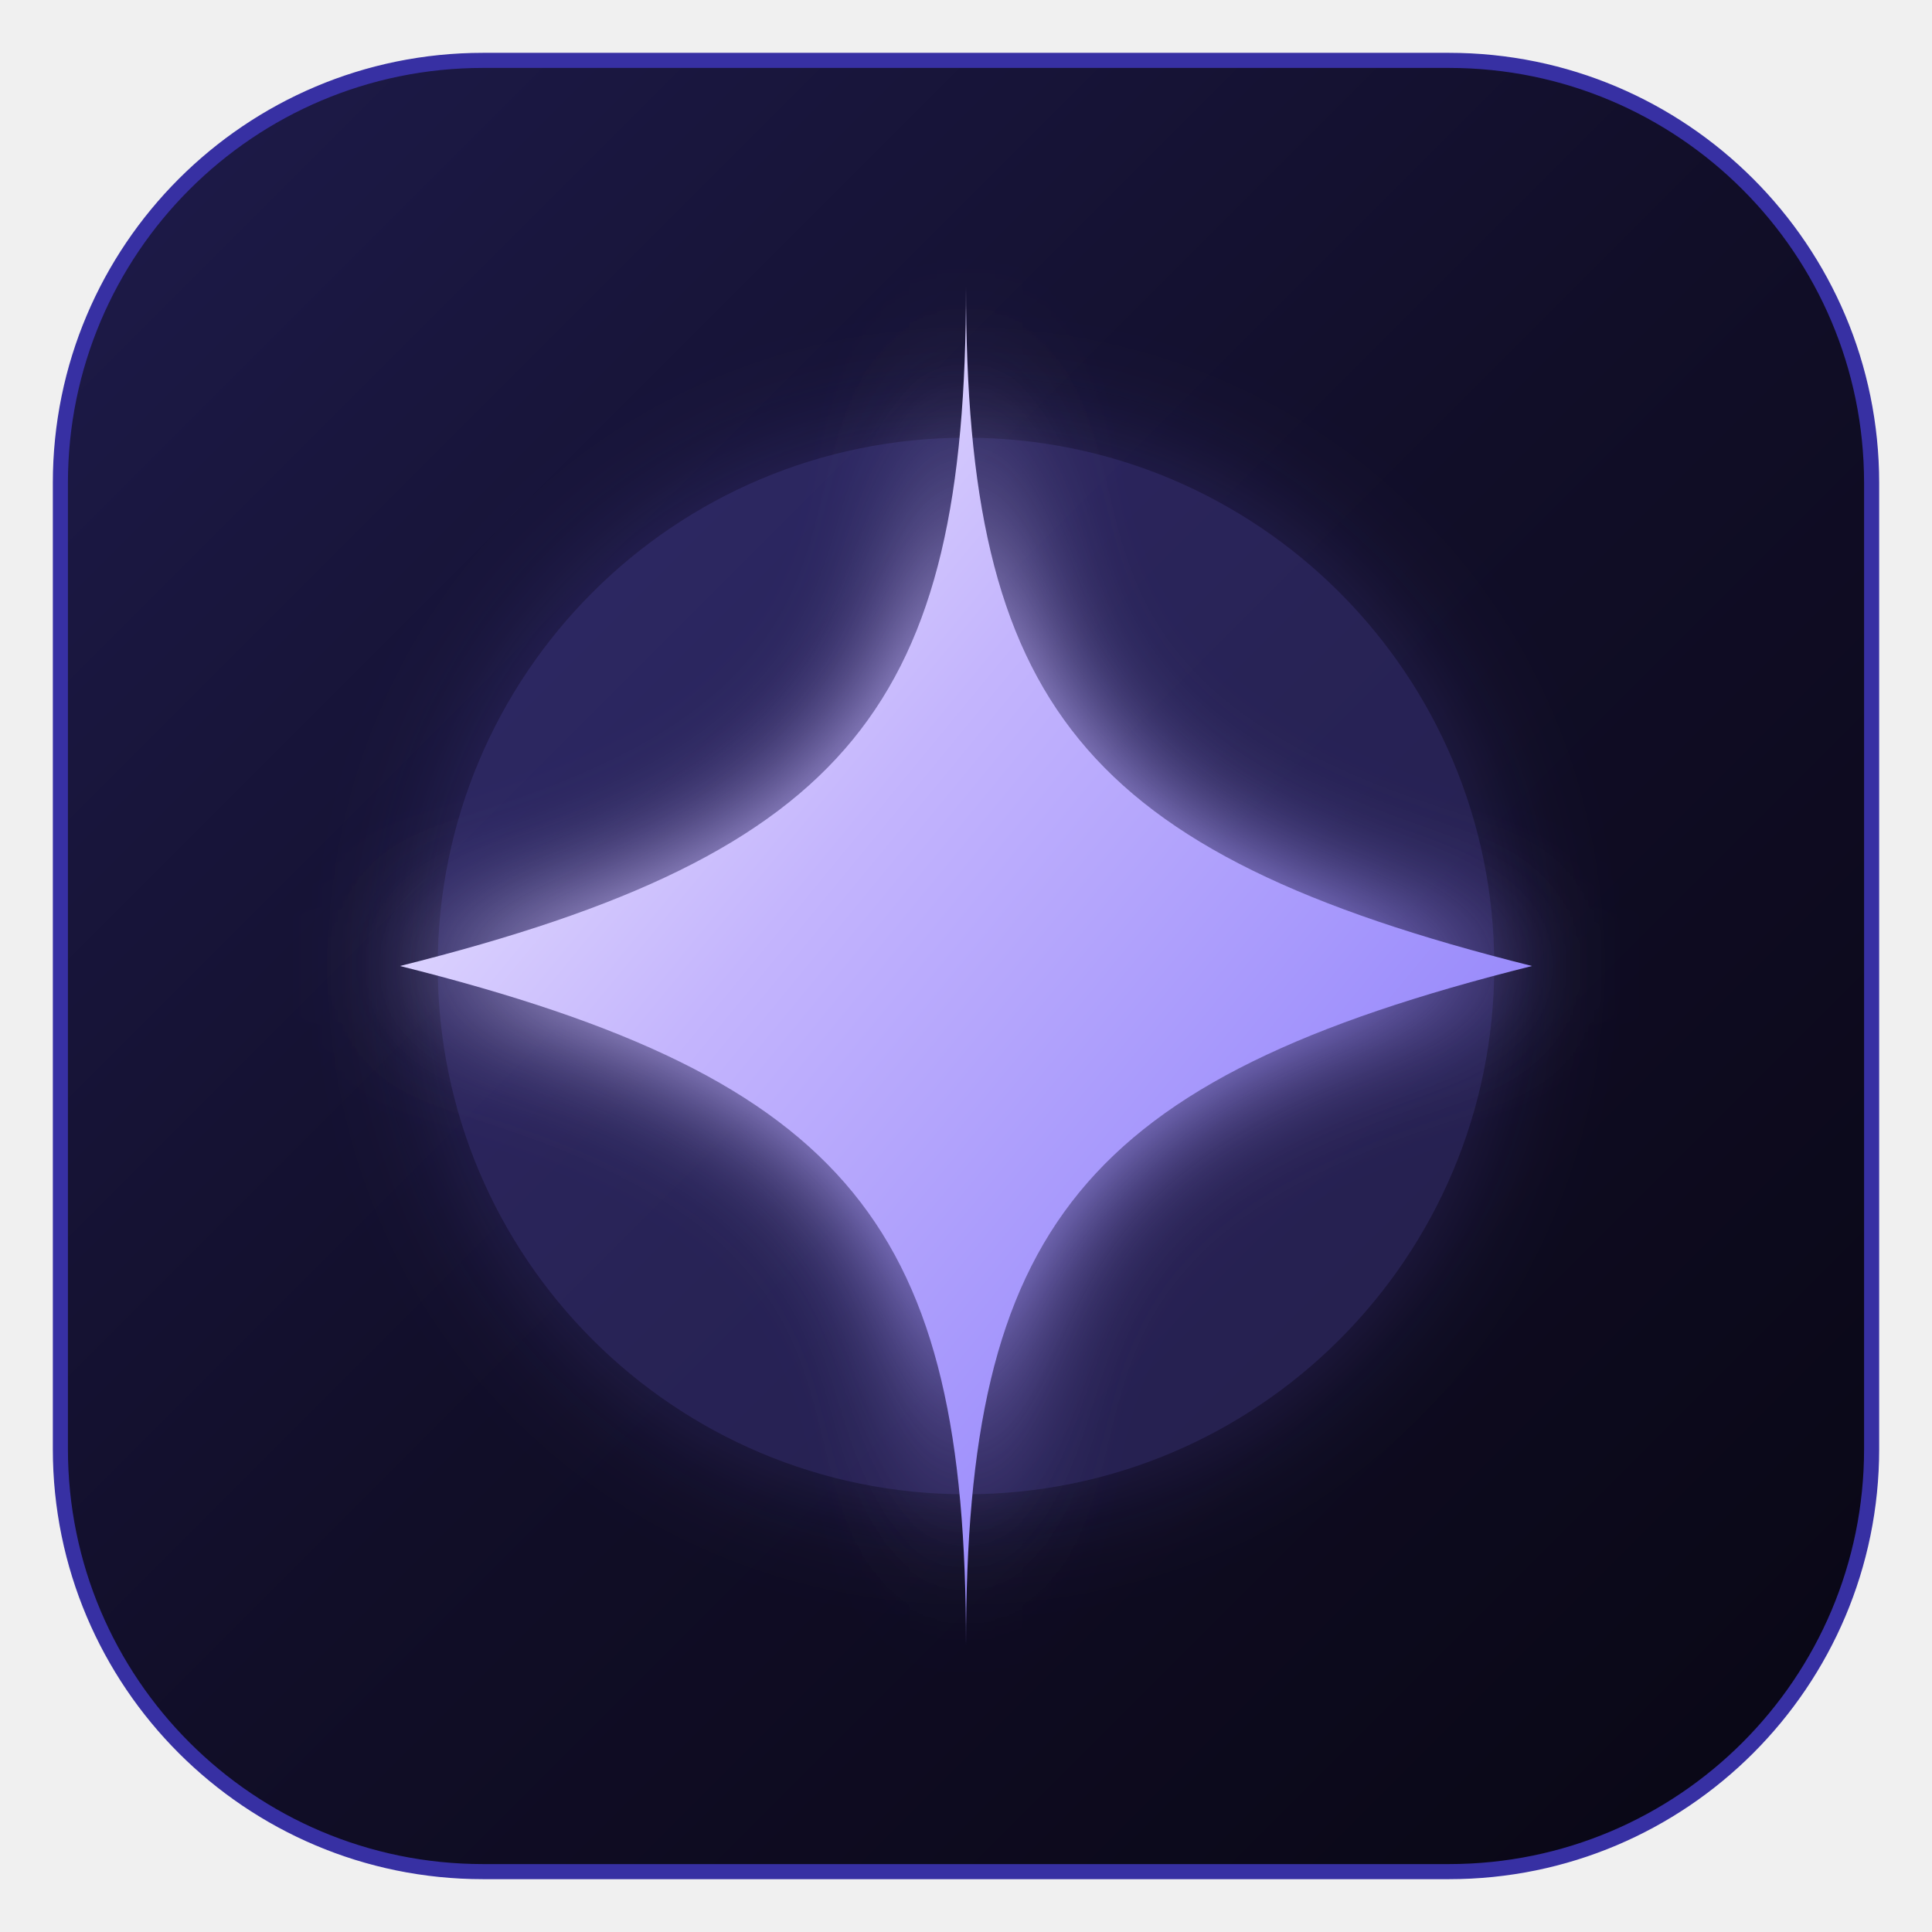
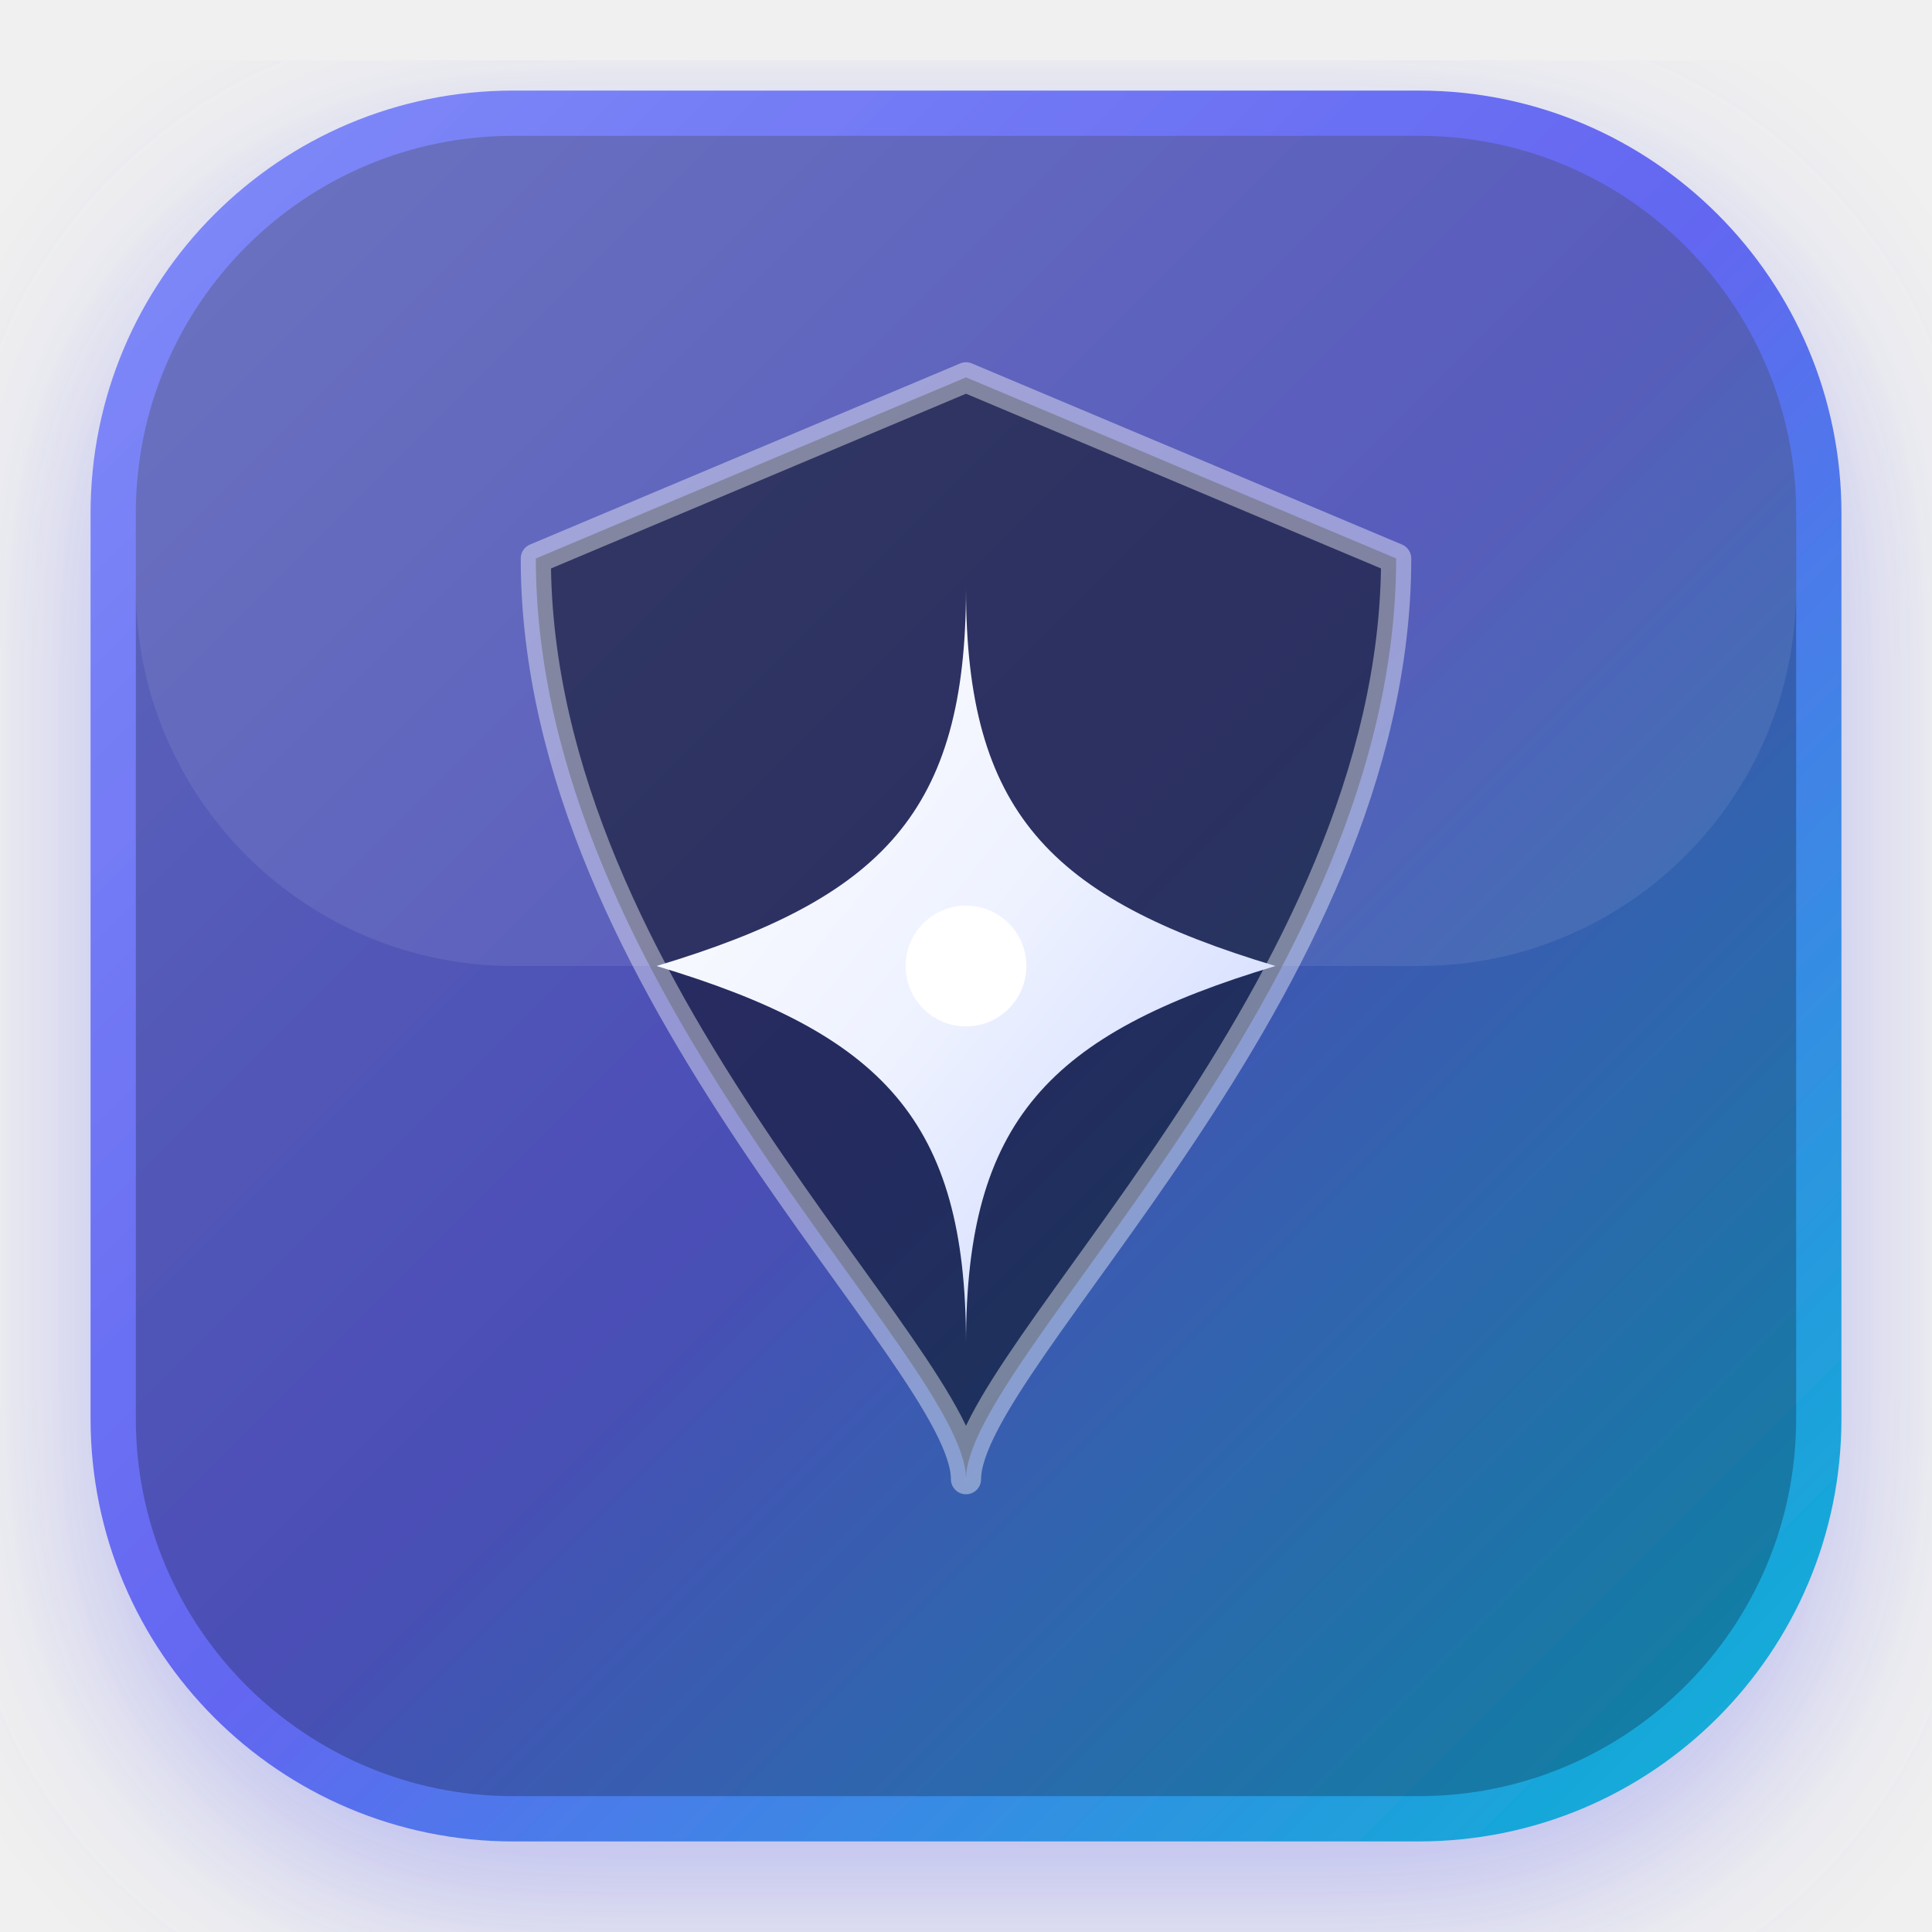
<svg xmlns="http://www.w3.org/2000/svg" viewBox="0 0 512 512" width="512" height="512">
  <defs>
-     <linearGradient id="bgGrad" x1="0%" y1="0%" x2="100%" y2="100%">
-       <stop offset="0%" stop-color="#1E1B4B" />
-       <stop offset="50%" stop-color="#110E28" />
-       <stop offset="100%" stop-color="#090714" />
+     <linearGradient id="pdGrad" x1="0%" y1="0%" x2="100%" y2="100%">
+       <stop offset="0%" stop-color="#818CF8" />
+       <stop offset="50%" stop-color="#6366F1" />
+       <stop offset="100%" stop-color="#06B6D4" />
    </linearGradient>
-     <linearGradient id="starGrad" x1="0%" y1="0%" x2="100%" y2="100%">
+     <linearGradient id="sparkGrad" x1="0%" y1="0%" x2="100%" y2="100%">
      <stop offset="0%" stop-color="#FFFFFF" />
-       <stop offset="40%" stop-color="#C4B5FD" />
-       <stop offset="100%" stop-color="#7C6EFA" />
+       <stop offset="50%" stop-color="#EEF2FF" />
+       <stop offset="100%" stop-color="#C7D2FE" />
    </linearGradient>
-     <filter id="glow" x="-20%" y="-20%" width="140%" height="140%">
-       <feGaussianBlur stdDeviation="16" result="blur" />
-       <feComposite in="SourceGraphic" in2="blur" operator="over" />
+     <filter id="softGlow" x="-20%" y="-20%" width="140%" height="140%">
+       <feDropShadow dx="0" dy="16" stdDeviation="24" flood-color="#6366F1" flood-opacity="0.38" />
    </filter>
  </defs>
-   <rect x="16" y="16" width="480" height="480" rx="112" fill="url(#bgGrad)" stroke="#3730A3" stroke-width="4" />
-   <circle cx="256" cy="256" r="140" fill="#7C6EFA" opacity="0.22" filter="url(#glow)" />
-   <path d="M 256 76 C 256 186 286 226 406 256 C 286 286 256 326 256 436 C 256 326 226 286 106 256 C 226 226 256 186 256 76 Z" fill="url(#starGrad)" filter="url(#glow)" />
+   <rect x="24" y="24" width="464" height="464" rx="112" fill="url(#pdGrad)" filter="url(#softGlow)" />
+   <rect x="36" y="36" width="440" height="440" rx="100" fill="#0C101D" fill-opacity="0.28" />
+   <rect x="36" y="36" width="440" height="220" rx="100" fill="#FFFFFF" fill-opacity="0.08" />
+   <path d="M 256 100 L 370 148 C 370 262 256 360 256 392 C 256 360 142 262 142 148 Z" fill="#090D18" fill-opacity="0.55" stroke="#FFFFFF" stroke-opacity="0.4" stroke-width="8" stroke-linejoin="round" />
+   <path d="M 256 156 C 256 215 278 238 338 256 C 278 274 256 297 256 356 C 256 297 234 274 174 256 C 234 238 256 215 256 156 Z" fill="url(#sparkGrad)" />
+   <circle cx="256" cy="256" r="16" fill="#FFFFFF" />
</svg>
